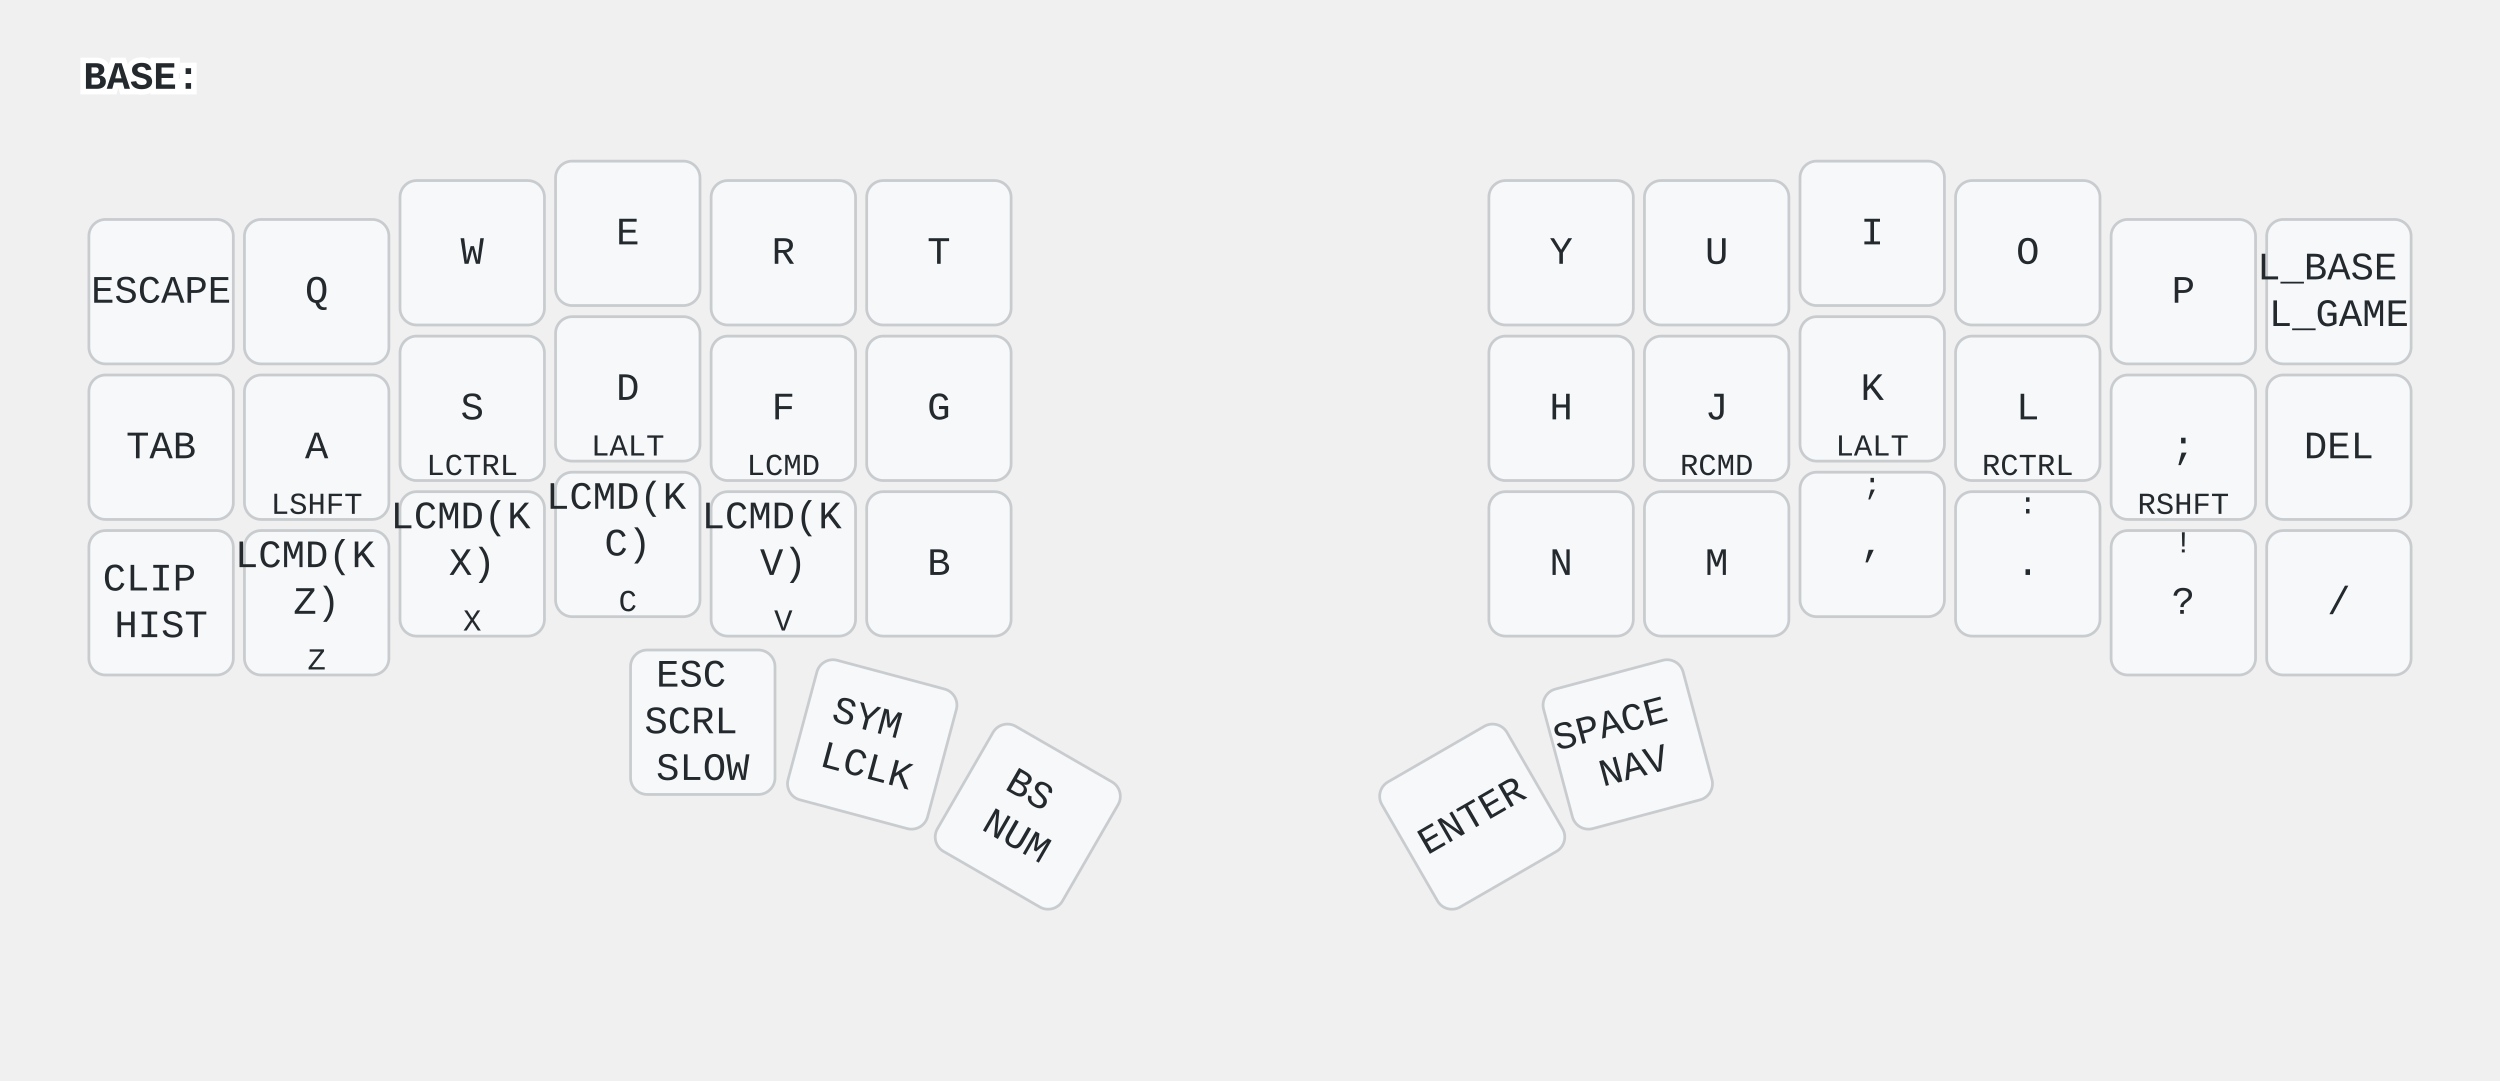
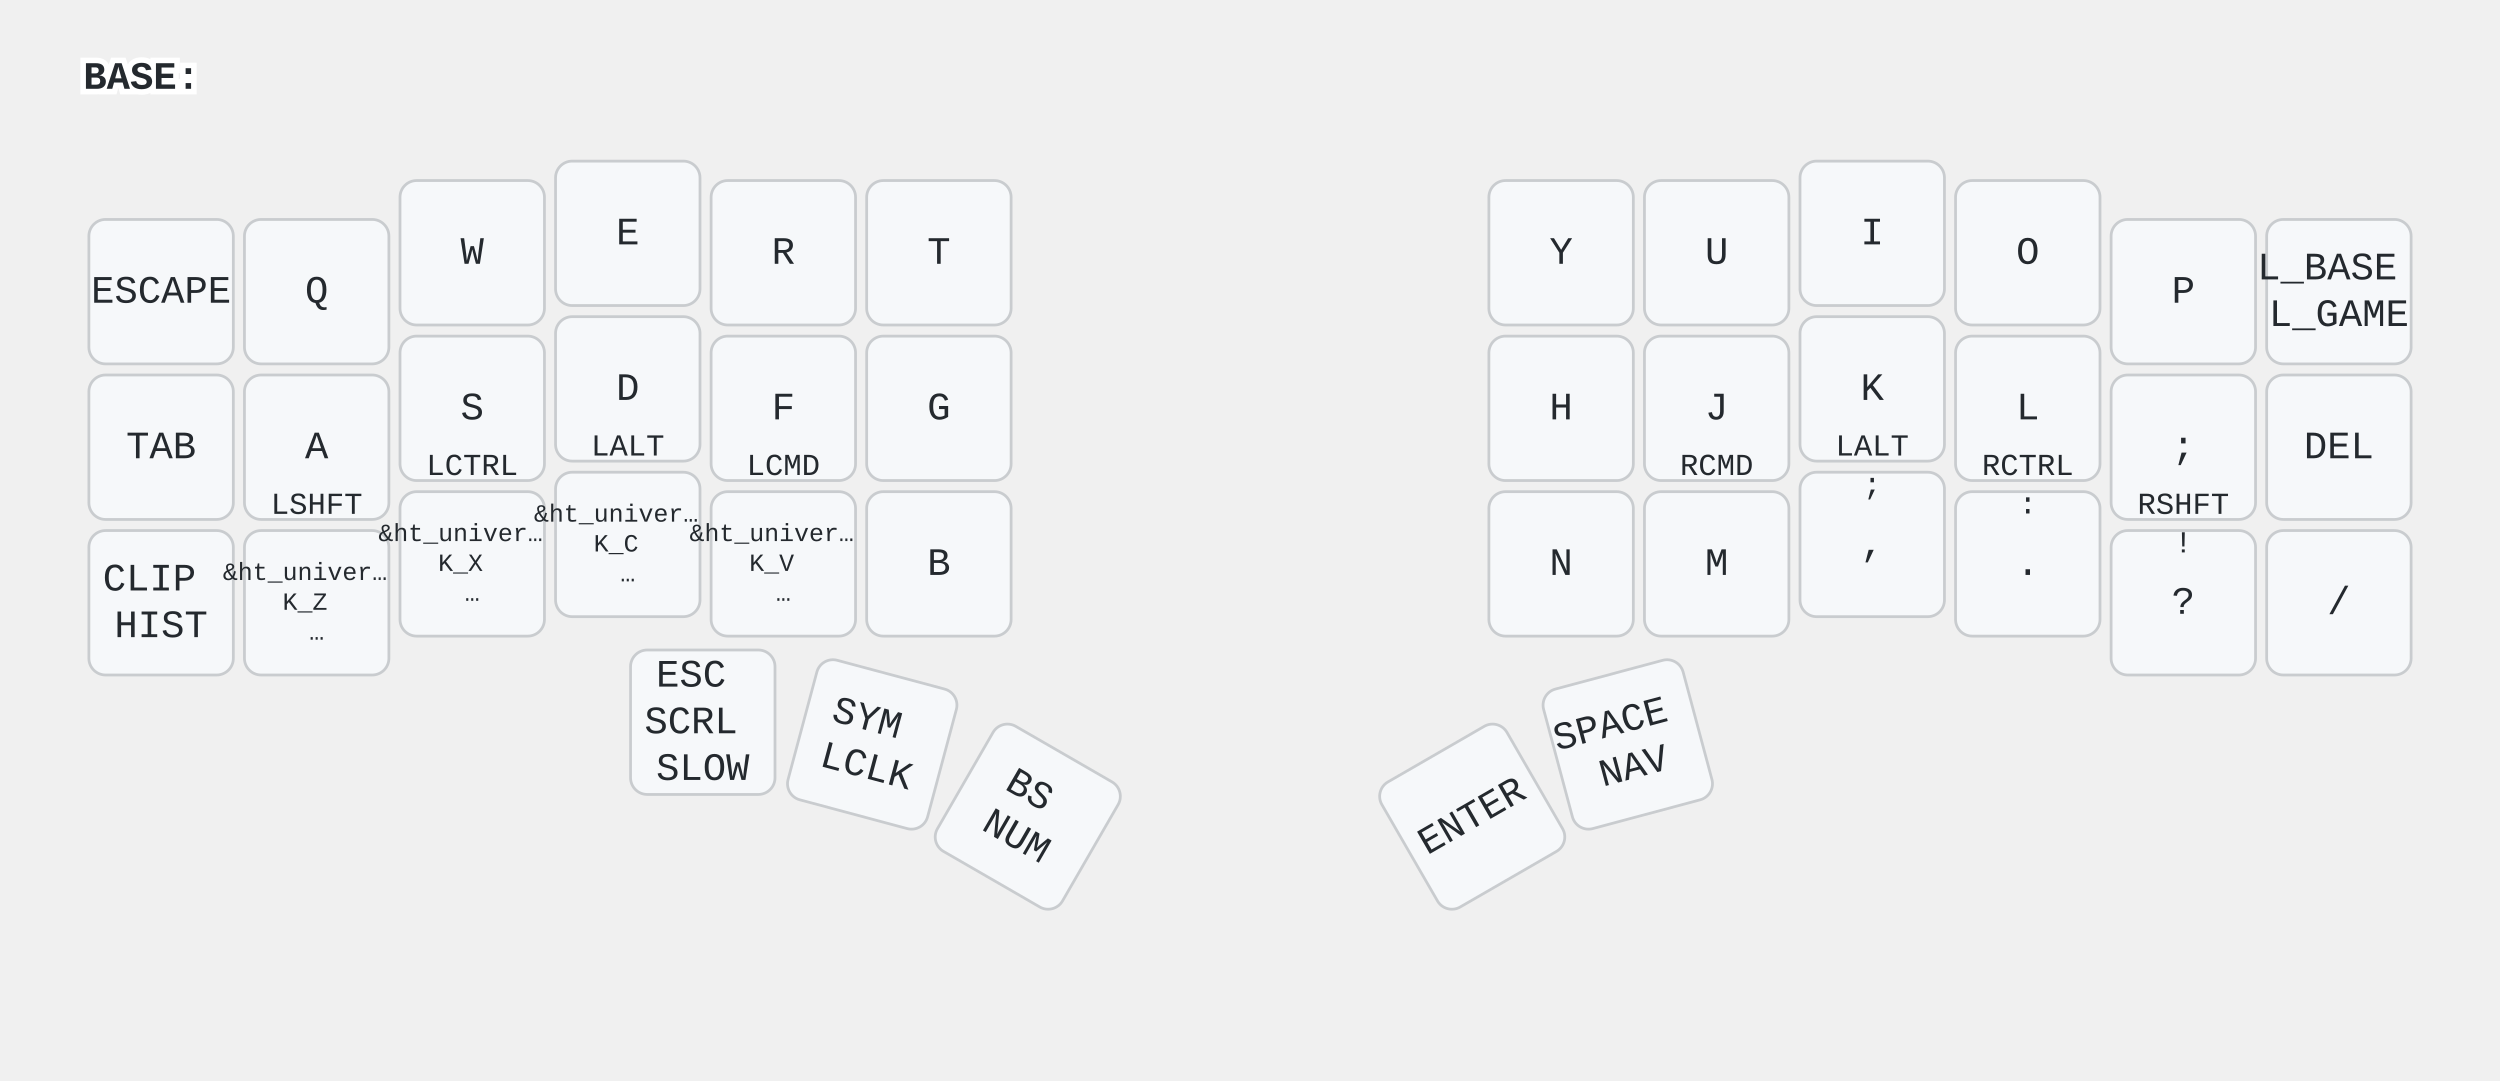
<svg xmlns="http://www.w3.org/2000/svg" width="900" height="389" viewBox="0 0 900 389" class="keymap">
  <style>/* inherit to force styles through use tags */
svg path {
    fill: inherit;
}

/* font and background color specifications */
svg.keymap {
    font-family: SFMono-Regular,Consolas,Liberation Mono,Menlo,monospace;
    font-size: 14px;
    font-kerning: normal;
    text-rendering: optimizeLegibility;
    fill: #24292e;
}

/* default key styling */
rect.key {
    fill: #f6f8fa;
}

rect.key, rect.combo {
    stroke: #c9cccf;
    stroke-width: 1;
}

/* default key side styling, only used is draw_key_sides is set */
rect.side {
    filter: brightness(90%);
}

/* color accent for combo boxes */
rect.combo, rect.combo-separate {
    fill: #cdf;
}

/* color accent for held keys */
rect.held, rect.combo.held {
    fill: #fdd;
}

/* color accent for ghost (optional) keys */
rect.ghost, rect.combo.ghost {
    stroke-dasharray: 4, 4;
    stroke-width: 2;
}

text {
    text-anchor: middle;
    dominant-baseline: middle;
}

/* styling for layer labels */
text.label {
    font-weight: bold;
    text-anchor: start;
    stroke: white;
    stroke-width: 4;
    paint-order: stroke;
}

/* styling for optional footer */
text.footer {
    text-anchor: end;
    dominant-baseline: auto;
    stroke: white;
    stroke-width: 4;
    paint-order: stroke;
}

/* styling for combo tap, and key non-tap label text */
text.combo, text.hold, text.shifted, text.left, text.right {
    font-size: 11px;
}

text.hold {
    text-anchor: middle;
    dominant-baseline: auto;
}

text.shifted {
    text-anchor: middle;
    dominant-baseline: hanging;
}

text.left {
    text-anchor: start;
}

text.right {
    text-anchor: end;
}

text.layer-activator {
    text-decoration: underline;
}

/* styling for hold/shifted label text in combo box */
text.combo.hold, text.combo.shifted, text.combo.left, text.combo.right {
    font-size: 8px;
}

/* lighter symbol for transparent keys */
text.trans {
    fill: #7b7e81;
}

/* styling for combo dendrons */
path.combo {
    stroke-width: 1;
    stroke: gray;
    fill: none;
}

/* Start Tabler Icons Cleanup */
/* cannot use height/width with glyphs */
.icon-tabler &gt; path {
    fill: inherit;
    stroke: inherit;
    stroke-width: 2;
}
/* hide tabler's default box */
.icon-tabler &gt; path[stroke="none"][fill="none"] {
    visibility: hidden;
}
/* End Tabler Icons Cleanup */

@media (prefers-color-scheme: dark) {
svg.keymap { fill: #d1d6db; }
rect.key { fill: #3f4750; }
rect.key, rect.combo { stroke: #60666c; }
rect.combo, rect.combo-separate { fill: #1f3d7a; }
rect.held, rect.combo.held { fill: #854747; }
text.label, text.footer { stroke: black; }
text.trans { fill: #7e8184; }
path.combo { stroke: #7f7f7f; }

}</style>
  <g transform="translate(30, 0)" class="layer-BASE">
    <text x="0" y="28" class="label" id="BASE">BASE:</text>
    <g transform="translate(0, 56)">
      <g transform="translate(28, 49)" class="key keypos-0">
        <rect rx="6" ry="6" x="-26" y="-26" width="52" height="52" class="key" />
        <text x="0" y="0" class="key tap">ESCAPE</text>
      </g>
      <g transform="translate(84, 49)" class="key keypos-1">
        <rect rx="6" ry="6" x="-26" y="-26" width="52" height="52" class="key" />
        <text x="0" y="0" class="key tap">Q</text>
      </g>
      <g transform="translate(140, 35)" class="key keypos-2">
        <rect rx="6" ry="6" x="-26" y="-26" width="52" height="52" class="key" />
        <text x="0" y="0" class="key tap">W</text>
      </g>
      <g transform="translate(196, 28)" class="key keypos-3">
        <rect rx="6" ry="6" x="-26" y="-26" width="52" height="52" class="key" />
        <text x="0" y="0" class="key tap">E</text>
      </g>
      <g transform="translate(252, 35)" class="key keypos-4">
        <rect rx="6" ry="6" x="-26" y="-26" width="52" height="52" class="key" />
        <text x="0" y="0" class="key tap">R</text>
      </g>
      <g transform="translate(308, 35)" class="key keypos-5">
        <rect rx="6" ry="6" x="-26" y="-26" width="52" height="52" class="key" />
        <text x="0" y="0" class="key tap">T</text>
      </g>
      <g transform="translate(532, 35)" class="key keypos-6">
        <rect rx="6" ry="6" x="-26" y="-26" width="52" height="52" class="key" />
        <text x="0" y="0" class="key tap">Y</text>
      </g>
      <g transform="translate(588, 35)" class="key keypos-7">
        <rect rx="6" ry="6" x="-26" y="-26" width="52" height="52" class="key" />
        <text x="0" y="0" class="key tap">U</text>
      </g>
      <g transform="translate(644, 28)" class="key keypos-8">
        <rect rx="6" ry="6" x="-26" y="-26" width="52" height="52" class="key" />
        <text x="0" y="0" class="key tap">I</text>
      </g>
      <g transform="translate(700, 35)" class="key keypos-9">
        <rect rx="6" ry="6" x="-26" y="-26" width="52" height="52" class="key" />
        <text x="0" y="0" class="key tap">O</text>
      </g>
      <g transform="translate(756, 49)" class="key keypos-10">
        <rect rx="6" ry="6" x="-26" y="-26" width="52" height="52" class="key" />
        <text x="0" y="0" class="key tap">P</text>
      </g>
      <g transform="translate(812, 49)" class="key keypos-11">
        <rect rx="6" ry="6" x="-26" y="-26" width="52" height="52" class="key" />
        <text x="0" y="0" class="key tap">
          <tspan x="0" dy="-0.6em">L_BASE</tspan>
          <tspan x="0" dy="1.2em">L_GAME</tspan>
        </text>
      </g>
      <g transform="translate(28, 105)" class="key keypos-12">
        <rect rx="6" ry="6" x="-26" y="-26" width="52" height="52" class="key" />
        <text x="0" y="0" class="key tap">TAB</text>
      </g>
      <g transform="translate(84, 105)" class="key keypos-13">
        <rect rx="6" ry="6" x="-26" y="-26" width="52" height="52" class="key" />
        <text x="0" y="0" class="key tap">A</text>
        <text x="0" y="24" class="key hold">LSHFT</text>
      </g>
      <g transform="translate(140, 91)" class="key keypos-14">
        <rect rx="6" ry="6" x="-26" y="-26" width="52" height="52" class="key" />
        <text x="0" y="0" class="key tap">S</text>
        <text x="0" y="24" class="key hold">LCTRL</text>
      </g>
      <g transform="translate(196, 84)" class="key keypos-15">
        <rect rx="6" ry="6" x="-26" y="-26" width="52" height="52" class="key" />
        <text x="0" y="0" class="key tap">D</text>
        <text x="0" y="24" class="key hold">LALT</text>
      </g>
      <g transform="translate(252, 91)" class="key keypos-16">
        <rect rx="6" ry="6" x="-26" y="-26" width="52" height="52" class="key" />
        <text x="0" y="0" class="key tap">F</text>
        <text x="0" y="24" class="key hold">LCMD</text>
      </g>
      <g transform="translate(308, 91)" class="key keypos-17">
        <rect rx="6" ry="6" x="-26" y="-26" width="52" height="52" class="key" />
        <text x="0" y="0" class="key tap">G</text>
      </g>
      <g transform="translate(532, 91)" class="key keypos-18">
        <rect rx="6" ry="6" x="-26" y="-26" width="52" height="52" class="key" />
        <text x="0" y="0" class="key tap">H</text>
      </g>
      <g transform="translate(588, 91)" class="key keypos-19">
        <rect rx="6" ry="6" x="-26" y="-26" width="52" height="52" class="key" />
        <text x="0" y="0" class="key tap">J</text>
        <text x="0" y="24" class="key hold">RCMD</text>
      </g>
      <g transform="translate(644, 84)" class="key keypos-20">
        <rect rx="6" ry="6" x="-26" y="-26" width="52" height="52" class="key" />
        <text x="0" y="0" class="key tap">K</text>
        <text x="0" y="24" class="key hold">LALT</text>
      </g>
      <g transform="translate(700, 91)" class="key keypos-21">
        <rect rx="6" ry="6" x="-26" y="-26" width="52" height="52" class="key" />
        <text x="0" y="0" class="key tap">L</text>
        <text x="0" y="24" class="key hold">RCTRL</text>
      </g>
      <g transform="translate(756, 105)" class="key keypos-22">
        <rect rx="6" ry="6" x="-26" y="-26" width="52" height="52" class="key" />
        <text x="0" y="0" class="key tap">;</text>
        <text x="0" y="24" class="key hold">RSHFT</text>
      </g>
      <g transform="translate(812, 105)" class="key keypos-23">
        <rect rx="6" ry="6" x="-26" y="-26" width="52" height="52" class="key" />
        <text x="0" y="0" class="key tap">DEL</text>
      </g>
      <g transform="translate(28, 161)" class="key keypos-24">
        <rect rx="6" ry="6" x="-26" y="-26" width="52" height="52" class="key" />
        <text x="0" y="0" class="key tap">
          <tspan x="0" dy="-0.6em">CLIP</tspan>
          <tspan x="0" dy="1.2em">HIST</tspan>
        </text>
      </g>
      <g transform="translate(84, 161)" class="key keypos-25">
        <rect rx="6" ry="6" x="-26" y="-26" width="52" height="52" class="key" />
        <text x="0" y="0" class="key tap">
-           <tspan x="0" dy="-1.2em">LCMD(K</tspan>
-           <tspan x="0" dy="1.2em">Z)</tspan>
-         </text>
-         <text x="0" y="24" class="key hold">Z</text>
+           <tspan x="0" dy="-1.2em" style="font-size: 64%">&amp;ht_univer…</tspan>
+           <tspan x="0" dy="1.2em" style="font-size: 64%">K_Z</tspan>
+           <tspan x="0" dy="1.2em" style="font-size: 64%">…</tspan>
+         </text>
      </g>
      <g transform="translate(140, 147)" class="key keypos-26">
        <rect rx="6" ry="6" x="-26" y="-26" width="52" height="52" class="key" />
        <text x="0" y="0" class="key tap">
-           <tspan x="0" dy="-1.2em">LCMD(K</tspan>
-           <tspan x="0" dy="1.2em">X)</tspan>
-         </text>
-         <text x="0" y="24" class="key hold">X</text>
+           <tspan x="0" dy="-1.2em" style="font-size: 64%">&amp;ht_univer…</tspan>
+           <tspan x="0" dy="1.2em" style="font-size: 64%">K_X</tspan>
+           <tspan x="0" dy="1.2em" style="font-size: 64%">…</tspan>
+         </text>
      </g>
      <g transform="translate(196, 140)" class="key keypos-27">
        <rect rx="6" ry="6" x="-26" y="-26" width="52" height="52" class="key" />
        <text x="0" y="0" class="key tap">
-           <tspan x="0" dy="-1.2em">LCMD(K</tspan>
-           <tspan x="0" dy="1.2em">C)</tspan>
-         </text>
-         <text x="0" y="24" class="key hold">C</text>
+           <tspan x="0" dy="-1.2em" style="font-size: 64%">&amp;ht_univer…</tspan>
+           <tspan x="0" dy="1.2em" style="font-size: 64%">K_C</tspan>
+           <tspan x="0" dy="1.2em" style="font-size: 64%">…</tspan>
+         </text>
      </g>
      <g transform="translate(252, 147)" class="key keypos-28">
        <rect rx="6" ry="6" x="-26" y="-26" width="52" height="52" class="key" />
        <text x="0" y="0" class="key tap">
-           <tspan x="0" dy="-1.2em">LCMD(K</tspan>
-           <tspan x="0" dy="1.2em">V)</tspan>
-         </text>
-         <text x="0" y="24" class="key hold">V</text>
+           <tspan x="0" dy="-1.2em" style="font-size: 64%">&amp;ht_univer…</tspan>
+           <tspan x="0" dy="1.2em" style="font-size: 64%">K_V</tspan>
+           <tspan x="0" dy="1.2em" style="font-size: 64%">…</tspan>
+         </text>
      </g>
      <g transform="translate(308, 147)" class="key keypos-29">
        <rect rx="6" ry="6" x="-26" y="-26" width="52" height="52" class="key" />
        <text x="0" y="0" class="key tap">B</text>
      </g>
      <g transform="translate(532, 147)" class="key keypos-30">
        <rect rx="6" ry="6" x="-26" y="-26" width="52" height="52" class="key" />
        <text x="0" y="0" class="key tap">N</text>
      </g>
      <g transform="translate(588, 147)" class="key keypos-31">
        <rect rx="6" ry="6" x="-26" y="-26" width="52" height="52" class="key" />
        <text x="0" y="0" class="key tap">M</text>
      </g>
      <g transform="translate(644, 140)" class="key keypos-32">
        <rect rx="6" ry="6" x="-26" y="-26" width="52" height="52" class="key" />
        <text x="0" y="0" class="key tap">,</text>
        <text x="0" y="-24" class="key shifted">;</text>
      </g>
      <g transform="translate(700, 147)" class="key keypos-33">
        <rect rx="6" ry="6" x="-26" y="-26" width="52" height="52" class="key" />
        <text x="0" y="0" class="key tap">.</text>
        <text x="0" y="-24" class="key shifted">:</text>
      </g>
      <g transform="translate(756, 161)" class="key keypos-34">
        <rect rx="6" ry="6" x="-26" y="-26" width="52" height="52" class="key" />
        <text x="0" y="0" class="key tap">?</text>
        <text x="0" y="-24" class="key shifted">!</text>
      </g>
      <g transform="translate(812, 161)" class="key keypos-35">
        <rect rx="6" ry="6" x="-26" y="-26" width="52" height="52" class="key" />
        <text x="0" y="0" class="key tap">/</text>
      </g>
      <g transform="translate(223, 204)" class="key keypos-36">
        <rect rx="6" ry="6" x="-26" y="-26" width="52" height="52" class="key" />
        <text x="0" y="0" class="key tap">
          <tspan x="0" dy="-1.2em">ESC</tspan>
          <tspan x="0" dy="1.2em">SCRL</tspan>
          <tspan x="0" dy="1.2em">SLOW</tspan>
        </text>
      </g>
      <g transform="translate(284, 212) rotate(15.0)" class="key keypos-37">
        <rect rx="6" ry="6" x="-26" y="-26" width="52" height="52" class="key" />
        <text x="0" y="0" class="key tap">
          <tspan x="0" dy="-0.6em">SYM</tspan>
          <tspan x="0" dy="1.2em">LCLK</tspan>
        </text>
      </g>
      <g transform="translate(340, 238) rotate(30.0)" class="key keypos-38">
        <rect rx="6" ry="6" x="-26" y="-26" width="52" height="52" class="key" />
        <text x="0" y="0" class="key tap">
          <tspan x="0" dy="-0.6em">BS</tspan>
          <tspan x="0" dy="1.2em">NUM</tspan>
        </text>
      </g>
      <g transform="translate(500, 238) rotate(-30.0)" class="key keypos-39">
        <rect rx="6" ry="6" x="-26" y="-26" width="52" height="52" class="key" />
        <text x="0" y="0" class="key tap">ENTER</text>
      </g>
      <g transform="translate(556, 212) rotate(-15.0)" class="key keypos-40">
        <rect rx="6" ry="6" x="-26" y="-26" width="52" height="52" class="key" />
        <text x="0" y="0" class="key tap">
          <tspan x="0" dy="-0.6em">SPACE</tspan>
          <tspan x="0" dy="1.2em">NAV</tspan>
        </text>
      </g>
    </g>
  </g>
</svg>
